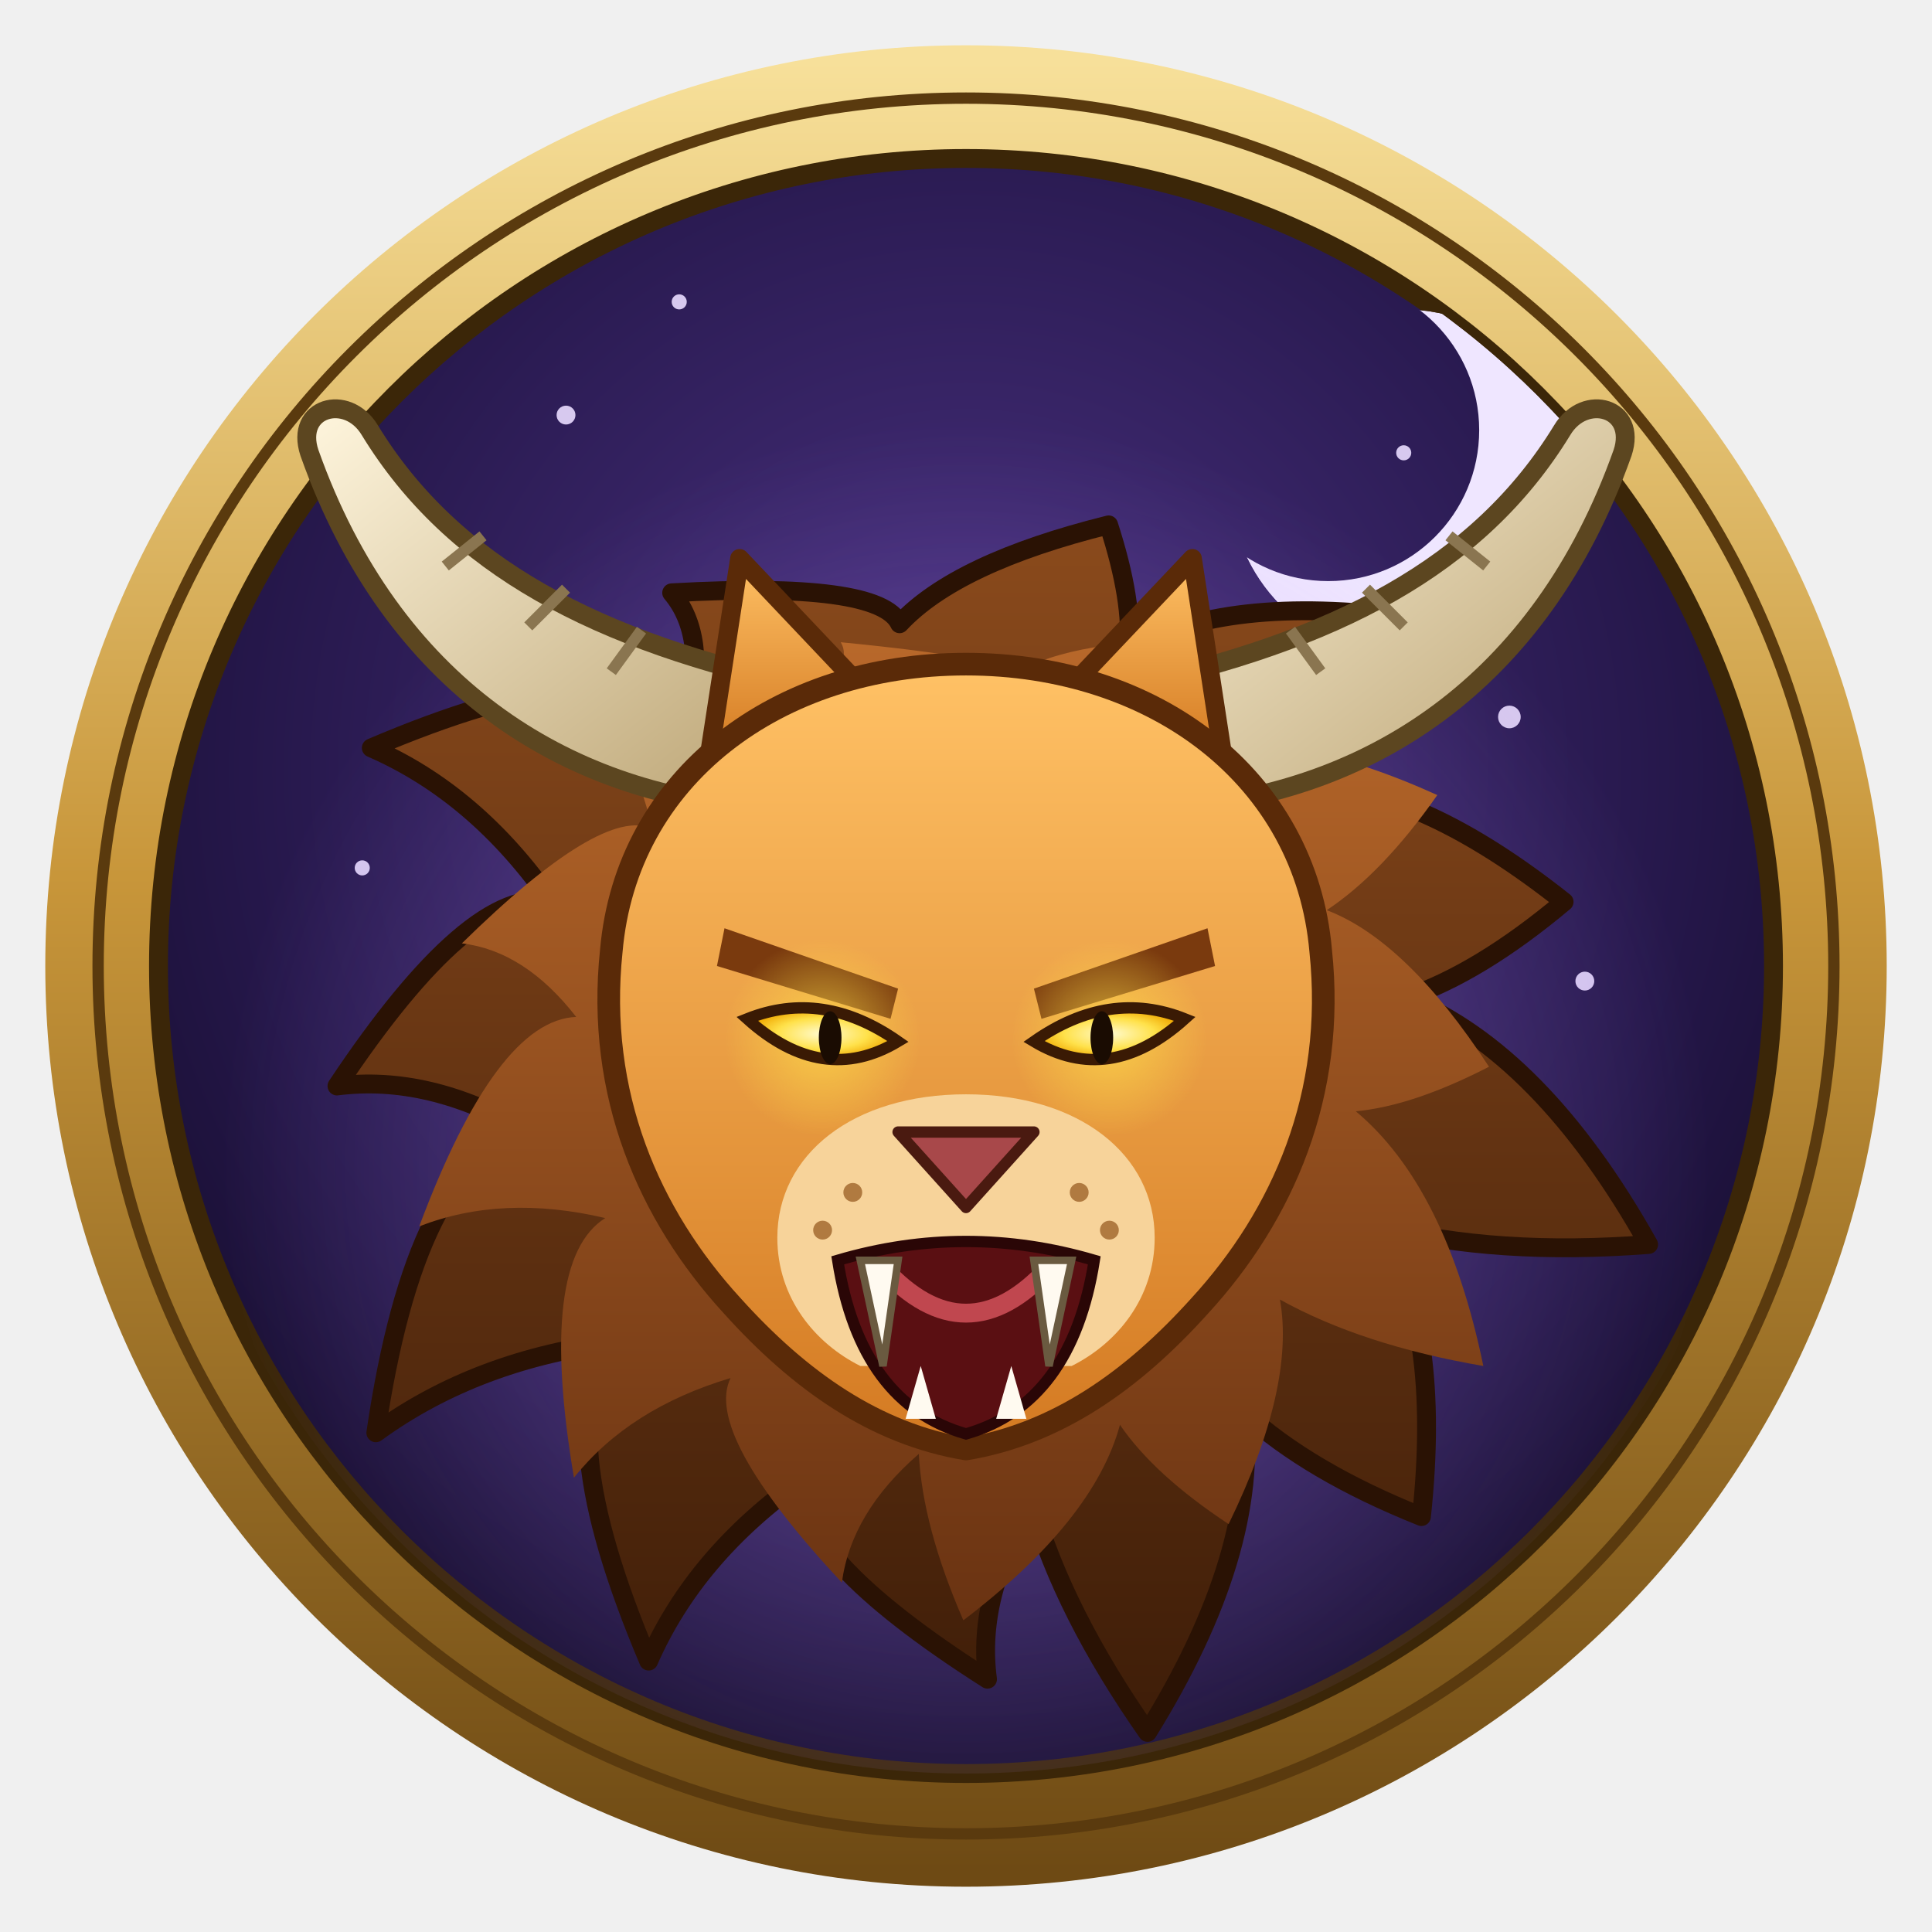
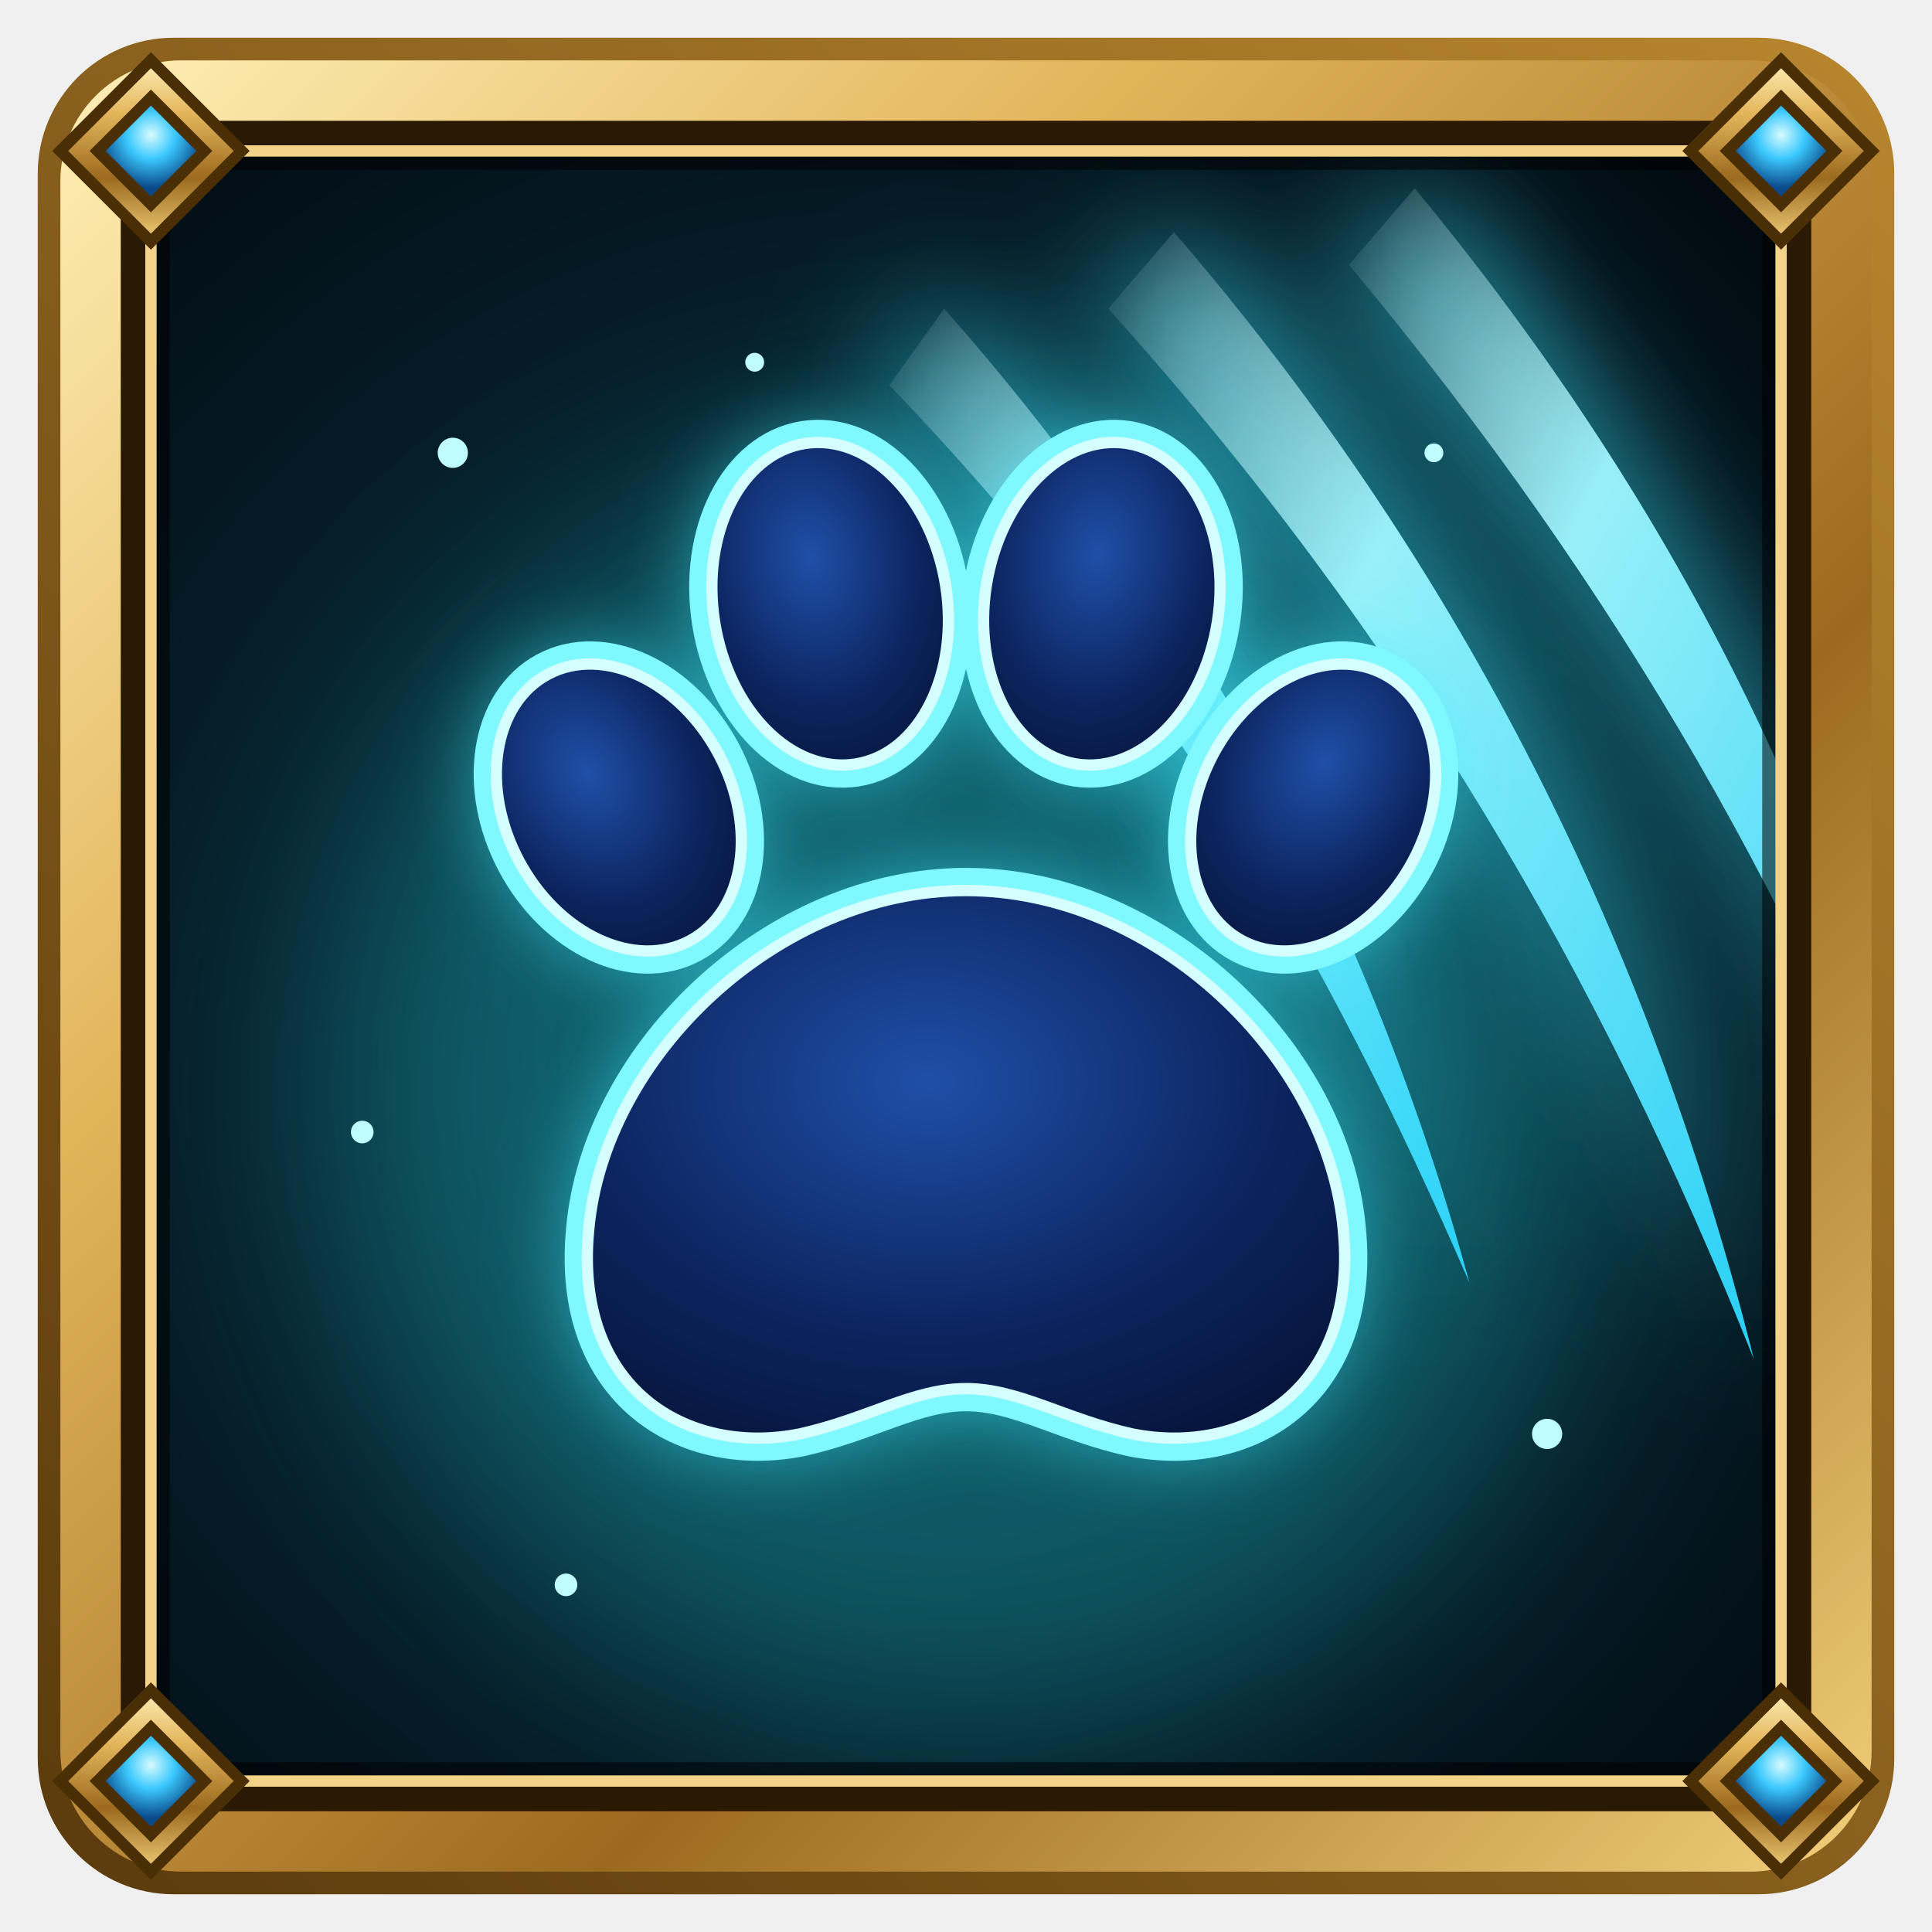
<svg xmlns="http://www.w3.org/2000/svg" viewBox="0 0 512 512" width="512" height="512">
  <defs>
-     <linearGradient id="ring" x1="0" y1="0" x2="0" y2="1">
-       <stop offset="0" stop-color="#f7e09a" />
-       <stop offset="0.45" stop-color="#c8963a" />
-       <stop offset="1" stop-color="#6e4a14" />
+     <radialGradient id="bg" cx="0.45" cy="0.55" r="0.75">
+       <stop offset="0" stop-color="#0d3a4a" />
+       <stop offset="0.55" stop-color="#06202c" />
+       <stop offset="1" stop-color="#020a10" />
+     </radialGradient>
+     <linearGradient id="gold" x1="0" y1="0" x2="1" y2="1">
+       <stop offset="0" stop-color="#fff0b8" />
+       <stop offset="0.3" stop-color="#e2b45a" />
+       <stop offset="0.65" stop-color="#9c6a1e" />
+       <stop offset="1" stop-color="#f1cf7a" />
    </linearGradient>
-     <radialGradient id="sky" cx="0.5" cy="0.38" r="0.68">
-       <stop offset="0" stop-color="#4b3283" />
-       <stop offset="0.65" stop-color="#25174a" />
-       <stop offset="1" stop-color="#110a24" />
+     <linearGradient id="goldDark" x1="0" y1="1" x2="1" y2="0">
+       <stop offset="0" stop-color="#5a3a0c" />
+       <stop offset="1" stop-color="#b8862e" />
+     </linearGradient>
+     <radialGradient id="pad" cx="0.45" cy="0.35" r="0.75">
+       <stop offset="0" stop-color="#1f4fa8" />
+       <stop offset="0.6" stop-color="#0c2560" />
+       <stop offset="1" stop-color="#06143a" />
    </radialGradient>
-     <radialGradient id="aura" cx="0.5" cy="0.55" r="0.5">
-       <stop offset="0" stop-color="#b48cff" stop-opacity="0.45" />
-       <stop offset="1" stop-color="#b48cff" stop-opacity="0" />
+     <radialGradient id="gem" cx="0.35" cy="0.35" r="0.7">
+       <stop offset="0" stop-color="#d8fbff" />
+       <stop offset="0.45" stop-color="#3cc9ff" />
+       <stop offset="1" stop-color="#0a4a8a" />
    </radialGradient>
-     <linearGradient id="maneOuter" x1="0" y1="0" x2="0" y2="1">
-       <stop offset="0" stop-color="#8a4a1c" />
-       <stop offset="1" stop-color="#3e1d08" />
+     <linearGradient id="slash" x1="0" y1="0" x2="1" y2="1">
+       <stop offset="0" stop-color="#e9ffff" stop-opacity="0" />
+       <stop offset="0.35" stop-color="#9ff6ff" />
+       <stop offset="1" stop-color="#2ad8ff" />
    </linearGradient>
-     <linearGradient id="maneInner" x1="0" y1="0" x2="0" y2="1">
-       <stop offset="0" stop-color="#b8682a" />
-       <stop offset="1" stop-color="#6a3312" />
-     </linearGradient>
-     <linearGradient id="fur" x1="0" y1="0" x2="0" y2="1">
-       <stop offset="0" stop-color="#ffc165" />
-       <stop offset="1" stop-color="#d47a22" />
-     </linearGradient>
-     <linearGradient id="horn" x1="0" y1="0" x2="1" y2="1">
-       <stop offset="0" stop-color="#fff6de" />
-       <stop offset="1" stop-color="#b9a170" />
-     </linearGradient>
-     <radialGradient id="eye" cx="0.5" cy="0.5" r="0.5">
-       <stop offset="0" stop-color="#fffbd0" />
-       <stop offset="0.6" stop-color="#ffe14a" />
-       <stop offset="1" stop-color="#f0a800" />
-     </radialGradient>
-     <mask id="moon">
-       <circle cx="372" cy="128" r="46" fill="#fff" />
-       <circle cx="352" cy="114" r="40" fill="#000" />
-     </mask>
-     <radialGradient id="eyeGlow" cx="0.5" cy="0.5" r="0.5">
-       <stop offset="0" stop-color="#ffe14a" stop-opacity="0.7" />
-       <stop offset="1" stop-color="#ffe14a" stop-opacity="0" />
-     </radialGradient>
-     <clipPath id="inner">
-       <circle cx="256" cy="256" r="214" />
+     <filter id="glow" x="-30%" y="-30%" width="160%" height="160%">
+       <feGaussianBlur stdDeviation="12" />
+     </filter>
+     <filter id="glowSoft" x="-50%" y="-50%" width="200%" height="200%">
+       <feGaussianBlur stdDeviation="26" />
+     </filter>
+     <clipPath id="inside">
+       <rect x="40" y="40" width="432" height="432" rx="18" />
    </clipPath>
+     <g id="paw">
+       <path d="M256 236 C306 236 352 280 356 326 C360 368 330 386 300 380 C282 376 270 368 256 368 C242 368 230 376 212 380 C182 386 152 368 156 326 C160 280 206 236 256 236 Z" />
+       <ellipse cx="164" cy="214" rx="30" ry="40" transform="rotate(-28 164 214)" />
+       <ellipse cx="220" cy="160" rx="31" ry="43" transform="rotate(-9 220 160)" />
+       <ellipse cx="292" cy="160" rx="31" ry="43" transform="rotate(9 292 160)" />
+       <ellipse cx="348" cy="214" rx="30" ry="40" transform="rotate(28 348 214)" />
+     </g>
+     <g id="slashes">
+       <path d="M318 70 C368 128 404 196 424 276 C396 206 360 144 306 84 Z" />
+       <path d="M362 62 C410 120 444 186 458 262 C434 196 400 136 350 76 Z" />
+       <path d="M276 84 C322 136 354 196 372 262 C346 202 316 150 266 98 Z" />
+     </g>
  </defs>
-   <circle cx="256" cy="256" r="244" fill="url(#ring)" />
-   <circle cx="256" cy="256" r="230" fill="none" stroke="#5a3a0e" stroke-width="3" />
-   <circle cx="256" cy="256" r="214" fill="url(#sky)" stroke="#3b2608" stroke-width="5" />
-   <g clip-path="url(#inner)">
-     <circle cx="118" cy="150" r="3" fill="#e9dcff" opacity="0.9" />
-     <circle cx="150" cy="110" r="2.5" fill="#e9dcff" opacity="0.9" />
-     <circle cx="372" cy="120" r="2" fill="#e9dcff" opacity="0.9" />
-     <circle cx="400" cy="190" r="3" fill="#e9dcff" opacity="0.9" />
-     <circle cx="96" cy="230" r="2" fill="#e9dcff" opacity="0.9" />
-     <circle cx="420" cy="260" r="2.5" fill="#e9dcff" opacity="0.9" />
-     <circle cx="180" cy="80" r="2" fill="#e9dcff" opacity="0.9" />
-     <circle cx="372" cy="128" r="46" fill="#efe6ff" mask="url(#moon)" />
-     <circle cx="256" cy="290" r="200" fill="url(#aura)" />
-     <path d="M238.4 165.3 Q253.5 149.1 293.8 139.1 Q300.4 159.5 299.1 172.1 Q324.8 157.4 373.4 163.8 Q362.7 192.2 348.2 208.4 Q376.8 209.1 414.5 239.0 Q392.1 257.8 372.7 264.4 Q408.5 279.1 436.9 329.8 Q396.6 332.9 365.9 325.1 Q382.1 351.6 376.7 401.9 Q346.9 390.0 329.6 374.2 Q333.9 411.1 304.1 459.1 Q281.9 427.4 273.6 398.7 Q258.7 422.5 261.7 445.0 Q209.1 411.5 212.9 391.9 Q184.2 412.1 171.9 440.2 Q144.6 375.8 163.8 355.6 Q126.5 360.1 99.6 379.7 Q110.1 308.0 139.3 299.6 Q113.6 284.7 89.3 287.8 Q124.8 234.5 146.1 238.9 Q126.2 210.3 98.4 198.2 Q162.4 170.9 182.4 189.8 Q187.5 168.4 178.0 157.1 Q233.2 154.0 238.4 165.3 Z" fill="url(#maneOuter)" stroke="#2a1204" stroke-width="5" stroke-linejoin="round" />
-     <path d="M268.5 178.7 Q285.0 168.8 321.4 169.9 Q322.3 188.6 318.4 198.8 Q342.7 193.4 380.9 210.7 Q366.4 231.4 351.6 241.2 Q372.8 249.3 394.6 282.7 Q374.4 293.1 359.3 294.5 Q383.3 314.6 393.1 362.0 Q361.0 356.5 339.2 344.4 Q343.3 367.5 325.6 403.9 Q305.9 390.9 296.8 377.6 Q289.9 403.0 255.3 429.4 Q244.5 404.6 243.5 385.3 Q225.6 400.8 223.1 419.4 Q186.4 380.0 193.6 365.2 Q166.8 373.2 152.1 391.6 Q142.4 334.1 160.4 322.8 Q133.2 316.4 111.1 325.0 Q131.6 270.3 152.7 269.5 Q139.1 252.0 122.4 250.0 Q159.6 213.5 172.8 219.6 Q167.5 195.4 151.7 183.1 Q205.4 171.6 215.2 186.4 Q226.3 175.8 222.8 170.2 Q266.1 174.4 268.5 178.7 Z" fill="url(#maneInner)" />
+   <rect x="10" y="10" width="492" height="492" rx="36" fill="url(#goldDark)" />
+   <rect x="16" y="16" width="480" height="480" rx="32" fill="url(#gold)" />
+   <rect x="32" y="32" width="448" height="448" rx="22" fill="#2a1a05" />
+   <rect x="40" y="40" width="432" height="432" rx="18" fill="url(#bg)" />
+   <g clip-path="url(#inside)">
+     <circle cx="256" cy="290" r="170" fill="#1fd6e0" opacity="0.28" filter="url(#glowSoft)" />
+     <g transform="translate(-150 -40) scale(1.45)">
+       <use href="#slashes" fill="#38e6ff" opacity="0.8" filter="url(#glow)" />
+       <use href="#slashes" fill="url(#slash)" opacity="0.95" />
+     </g>
+     <use href="#paw" fill="#3ff0ff" opacity="0.85" filter="url(#glow)" />
+     <use href="#paw" fill="none" stroke="#7ff8ff" stroke-width="12" />
+     <use href="#paw" fill="url(#pad)" stroke="#d4feff" stroke-width="3" />
+     <g fill="#bffcff">
+       <circle cx="120" cy="120" r="4" />
+       <circle cx="96" cy="300" r="3" />
+       <circle cx="410" cy="380" r="4" />
+       <circle cx="150" cy="420" r="3" />
+       <circle cx="380" cy="120" r="2.5" />
+       <circle cx="200" cy="96" r="2.5" />
+     </g>
+     <rect x="40" y="40" width="432" height="432" rx="18" fill="none" stroke="#000" stroke-opacity="0.55" stroke-width="10" />
  </g>
-   <path d="M200 214 C150 210 104 182 82 120 C78 108 92 104 98 114 C120 150 158 170 214 182 Z" fill="url(#horn)" stroke="#5c4620" stroke-width="5" stroke-linejoin="round" />
-   <path d="M312 214 C362 210 408 182 430 120 C434 108 420 104 414 114 C392 150 354 170 298 182 Z" fill="url(#horn)" stroke="#5c4620" stroke-width="5" stroke-linejoin="round" />
-   <path d="M118 150 L128 142 M140 166 L150 156 M162 178 L170 167" stroke="#8a7550" stroke-width="3" />
-   <path d="M394 150 L384 142 M372 166 L362 156 M350 178 L342 167" stroke="#8a7550" stroke-width="3" />
-   <path d="M188 200 L196 148 L232 186 Z" fill="url(#fur)" stroke="#5a2a08" stroke-width="5" stroke-linejoin="round" />
-   <path d="M324 200 L316 148 L280 186 Z" fill="url(#fur)" stroke="#5a2a08" stroke-width="5" stroke-linejoin="round" />
-   <path d="M256 176 C306 176 346 206 350 252 C354 290 340 322 318 346 C300 366 280 380 256 384 C232 380 212 366 194 346 C172 322 158 290 162 252 C166 206 206 176 256 176 Z" fill="url(#fur)" stroke="#5a2a08" stroke-width="6" stroke-linejoin="round" />
-   <path d="M192 246 L238 262 L236 270 L190 256 Z" fill="#7a3a0e" />
-   <path d="M320 246 L274 262 L276 270 L322 256 Z" fill="#7a3a0e" />
-   <circle cx="218" cy="275" r="26" fill="url(#eyeGlow)" />
-   <circle cx="294" cy="275" r="26" fill="url(#eyeGlow)" />
-   <path d="M198 270 Q218 262 238 276 Q218 288 198 270 Z" fill="url(#eye)" stroke="#3a1a04" stroke-width="3" />
-   <path d="M314 270 Q294 262 274 276 Q294 288 314 270 Z" fill="url(#eye)" stroke="#3a1a04" stroke-width="3" />
-   <ellipse cx="220" cy="275" rx="3" ry="7" fill="#1a0c02" />
-   <ellipse cx="292" cy="275" rx="3" ry="7" fill="#1a0c02" />
-   <path d="M256 290 C286 290 306 306 306 328 C306 344 296 356 284 362 L228 362 C216 356 206 344 206 328 C206 306 226 290 256 290 Z" fill="#f7d39a" />
-   <path d="M238 300 L274 300 L256 320 Z" fill="#a8484a" stroke="#4a1a10" stroke-width="3" stroke-linejoin="round" />
-   <path d="M222 334 Q256 324 290 334 Q284 372 256 380 Q228 372 222 334 Z" fill="#5a0f12" stroke="#2a0606" stroke-width="3" />
-   <path d="M234 336 Q256 360 278 336" fill="none" stroke="#c0474f" stroke-width="5" />
-   <path d="M228 334 L238 334 L234 362 Z" fill="#fffaf0" stroke="#6a5a40" stroke-width="2" />
-   <path d="M274 334 L284 334 L278 362 Z" fill="#fffaf0" stroke="#6a5a40" stroke-width="2" />
-   <path d="M240 376 L248 376 L244 362 Z" fill="#fffaf0" />
-   <path d="M264 376 L272 376 L268 362 Z" fill="#fffaf0" />
-   <circle cx="226" cy="316" r="2.5" fill="#b07a40" />
-   <circle cx="218" cy="326" r="2.5" fill="#b07a40" />
-   <circle cx="286" cy="316" r="2.5" fill="#b07a40" />
-   <circle cx="294" cy="326" r="2.5" fill="#b07a40" />
+   <rect x="40" y="40" width="432" height="432" rx="18" fill="none" stroke="#f3d38a" stroke-width="3" />
+   <g stroke="#4a2e06" stroke-width="3">
+     <g transform="translate(40 40) rotate(45)">
+       <rect x="-17" y="-17" width="34" height="34" fill="url(#gold)" />
+       <rect x="-10" y="-10" width="20" height="20" fill="url(#gem)" />
+     </g>
+     <g transform="translate(472 40) rotate(45)">
+       <rect x="-17" y="-17" width="34" height="34" fill="url(#gold)" />
+       <rect x="-10" y="-10" width="20" height="20" fill="url(#gem)" />
+     </g>
+     <g transform="translate(40 472) rotate(45)">
+       <rect x="-17" y="-17" width="34" height="34" fill="url(#gold)" />
+       <rect x="-10" y="-10" width="20" height="20" fill="url(#gem)" />
+     </g>
+     <g transform="translate(472 472) rotate(45)">
+       <rect x="-17" y="-17" width="34" height="34" fill="url(#gold)" />
+       <rect x="-10" y="-10" width="20" height="20" fill="url(#gem)" />
+     </g>
+   </g>
</svg>
